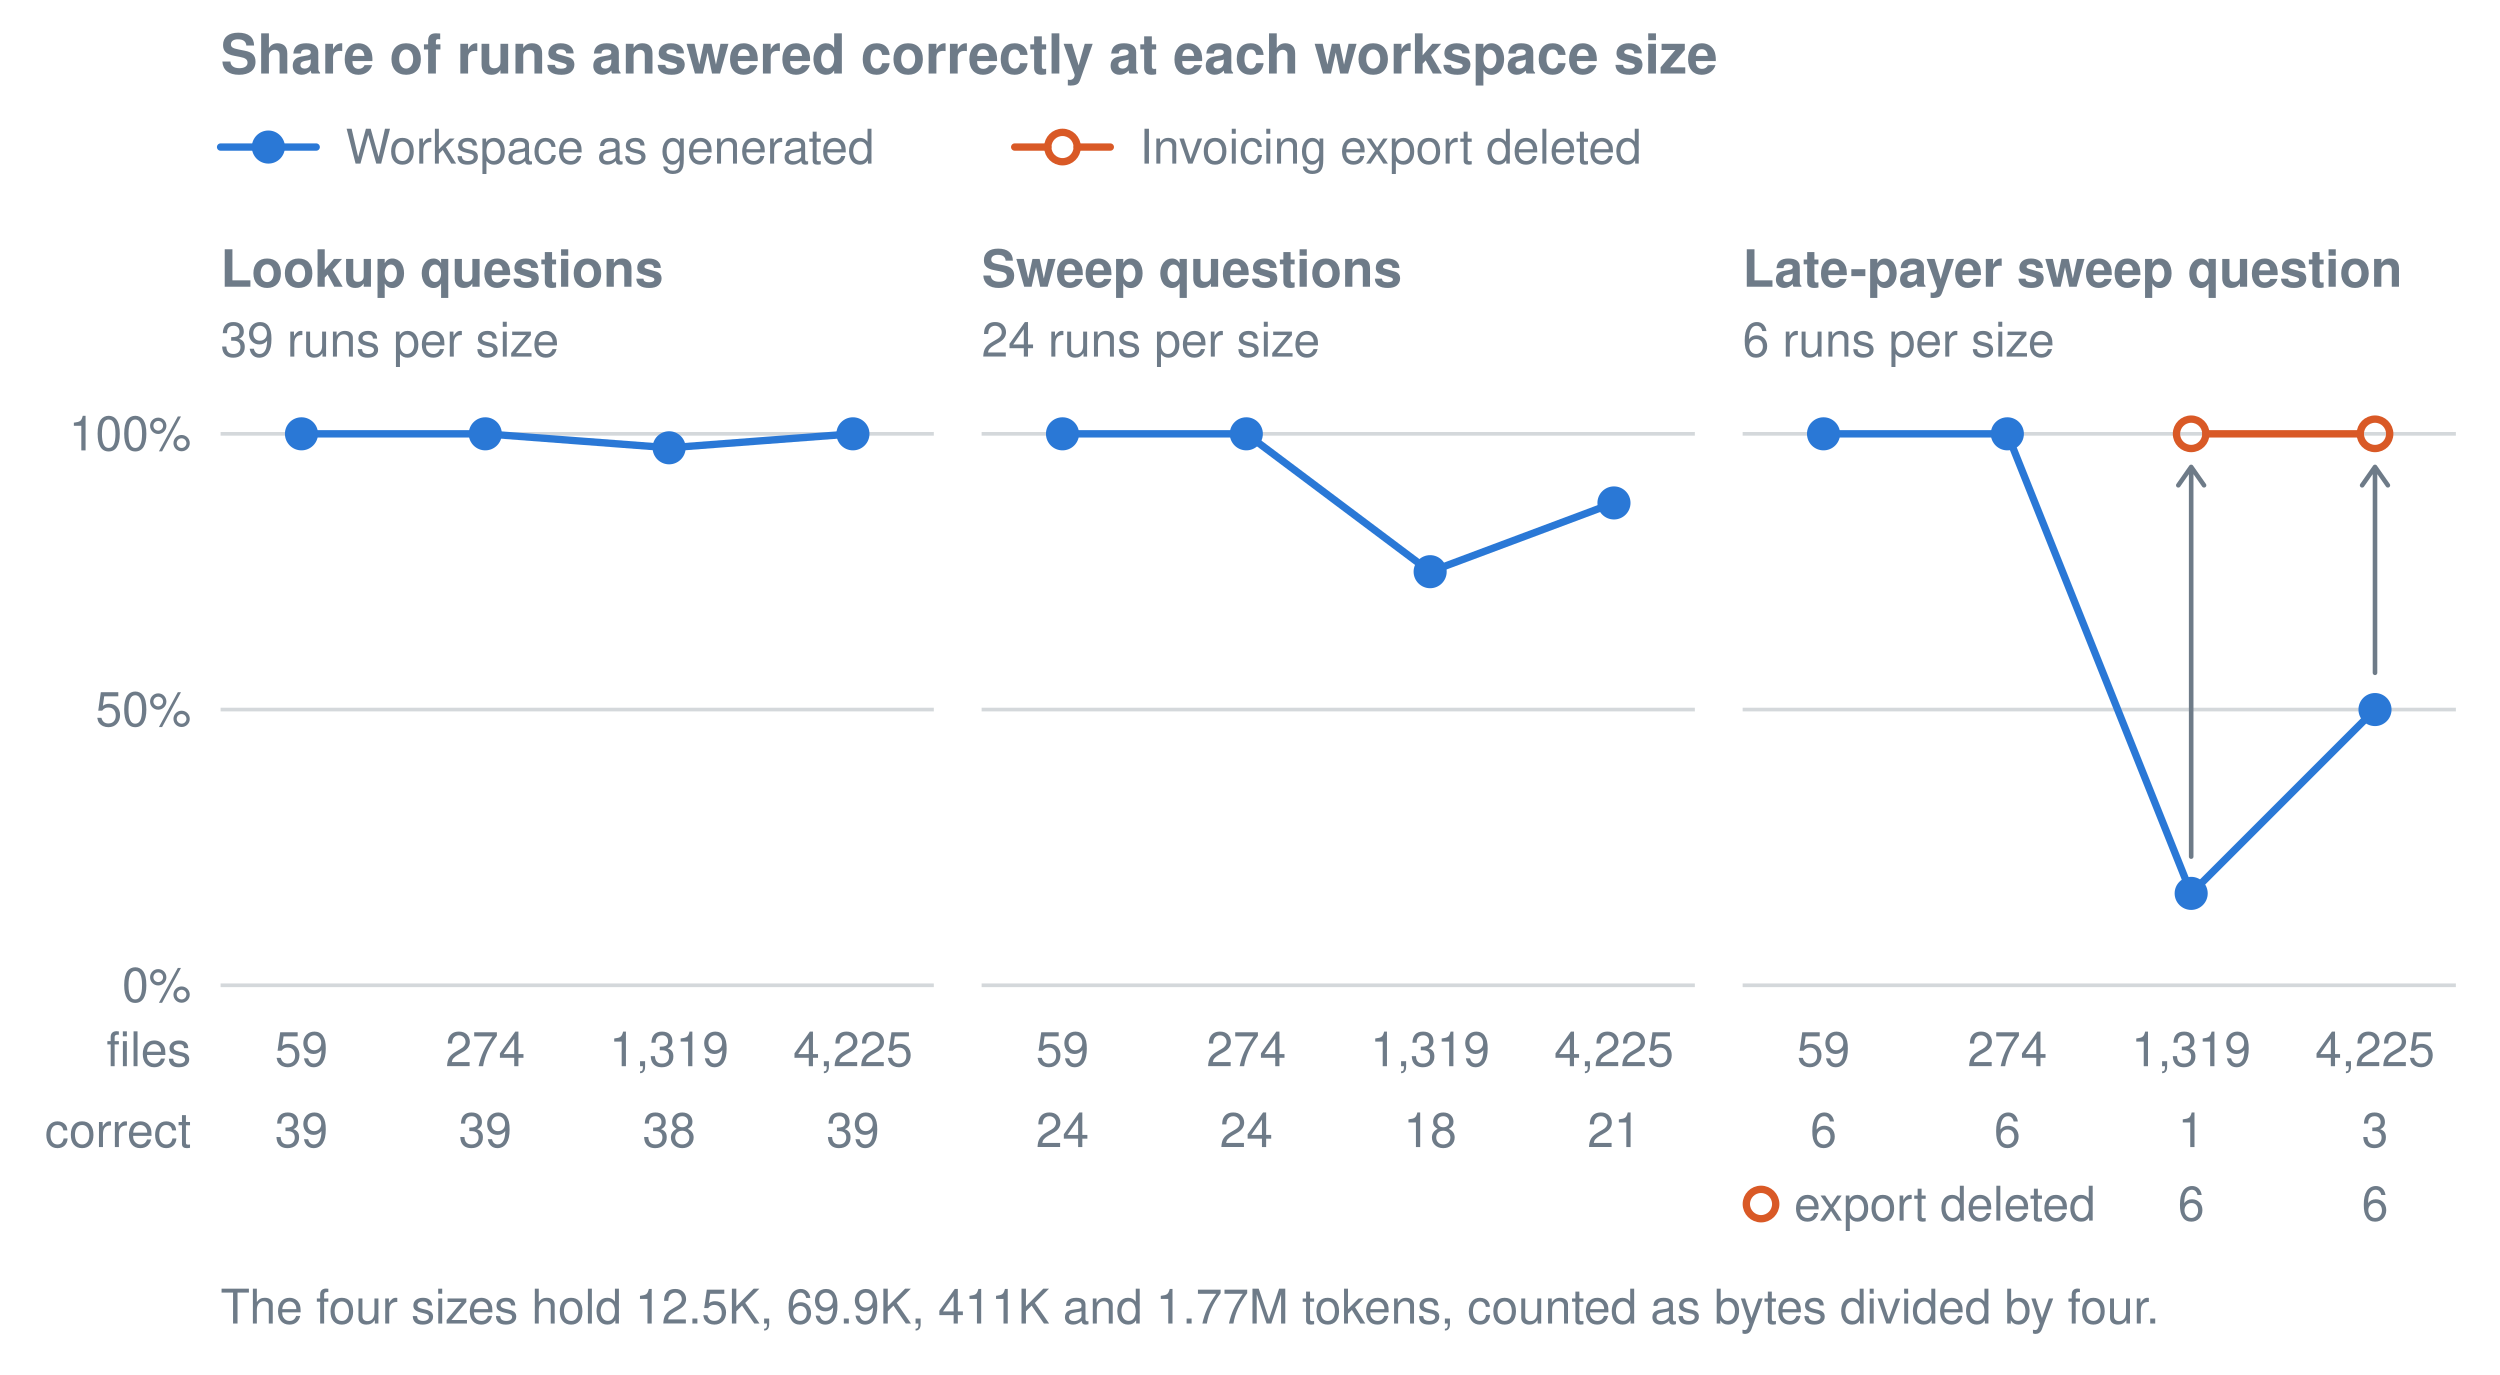
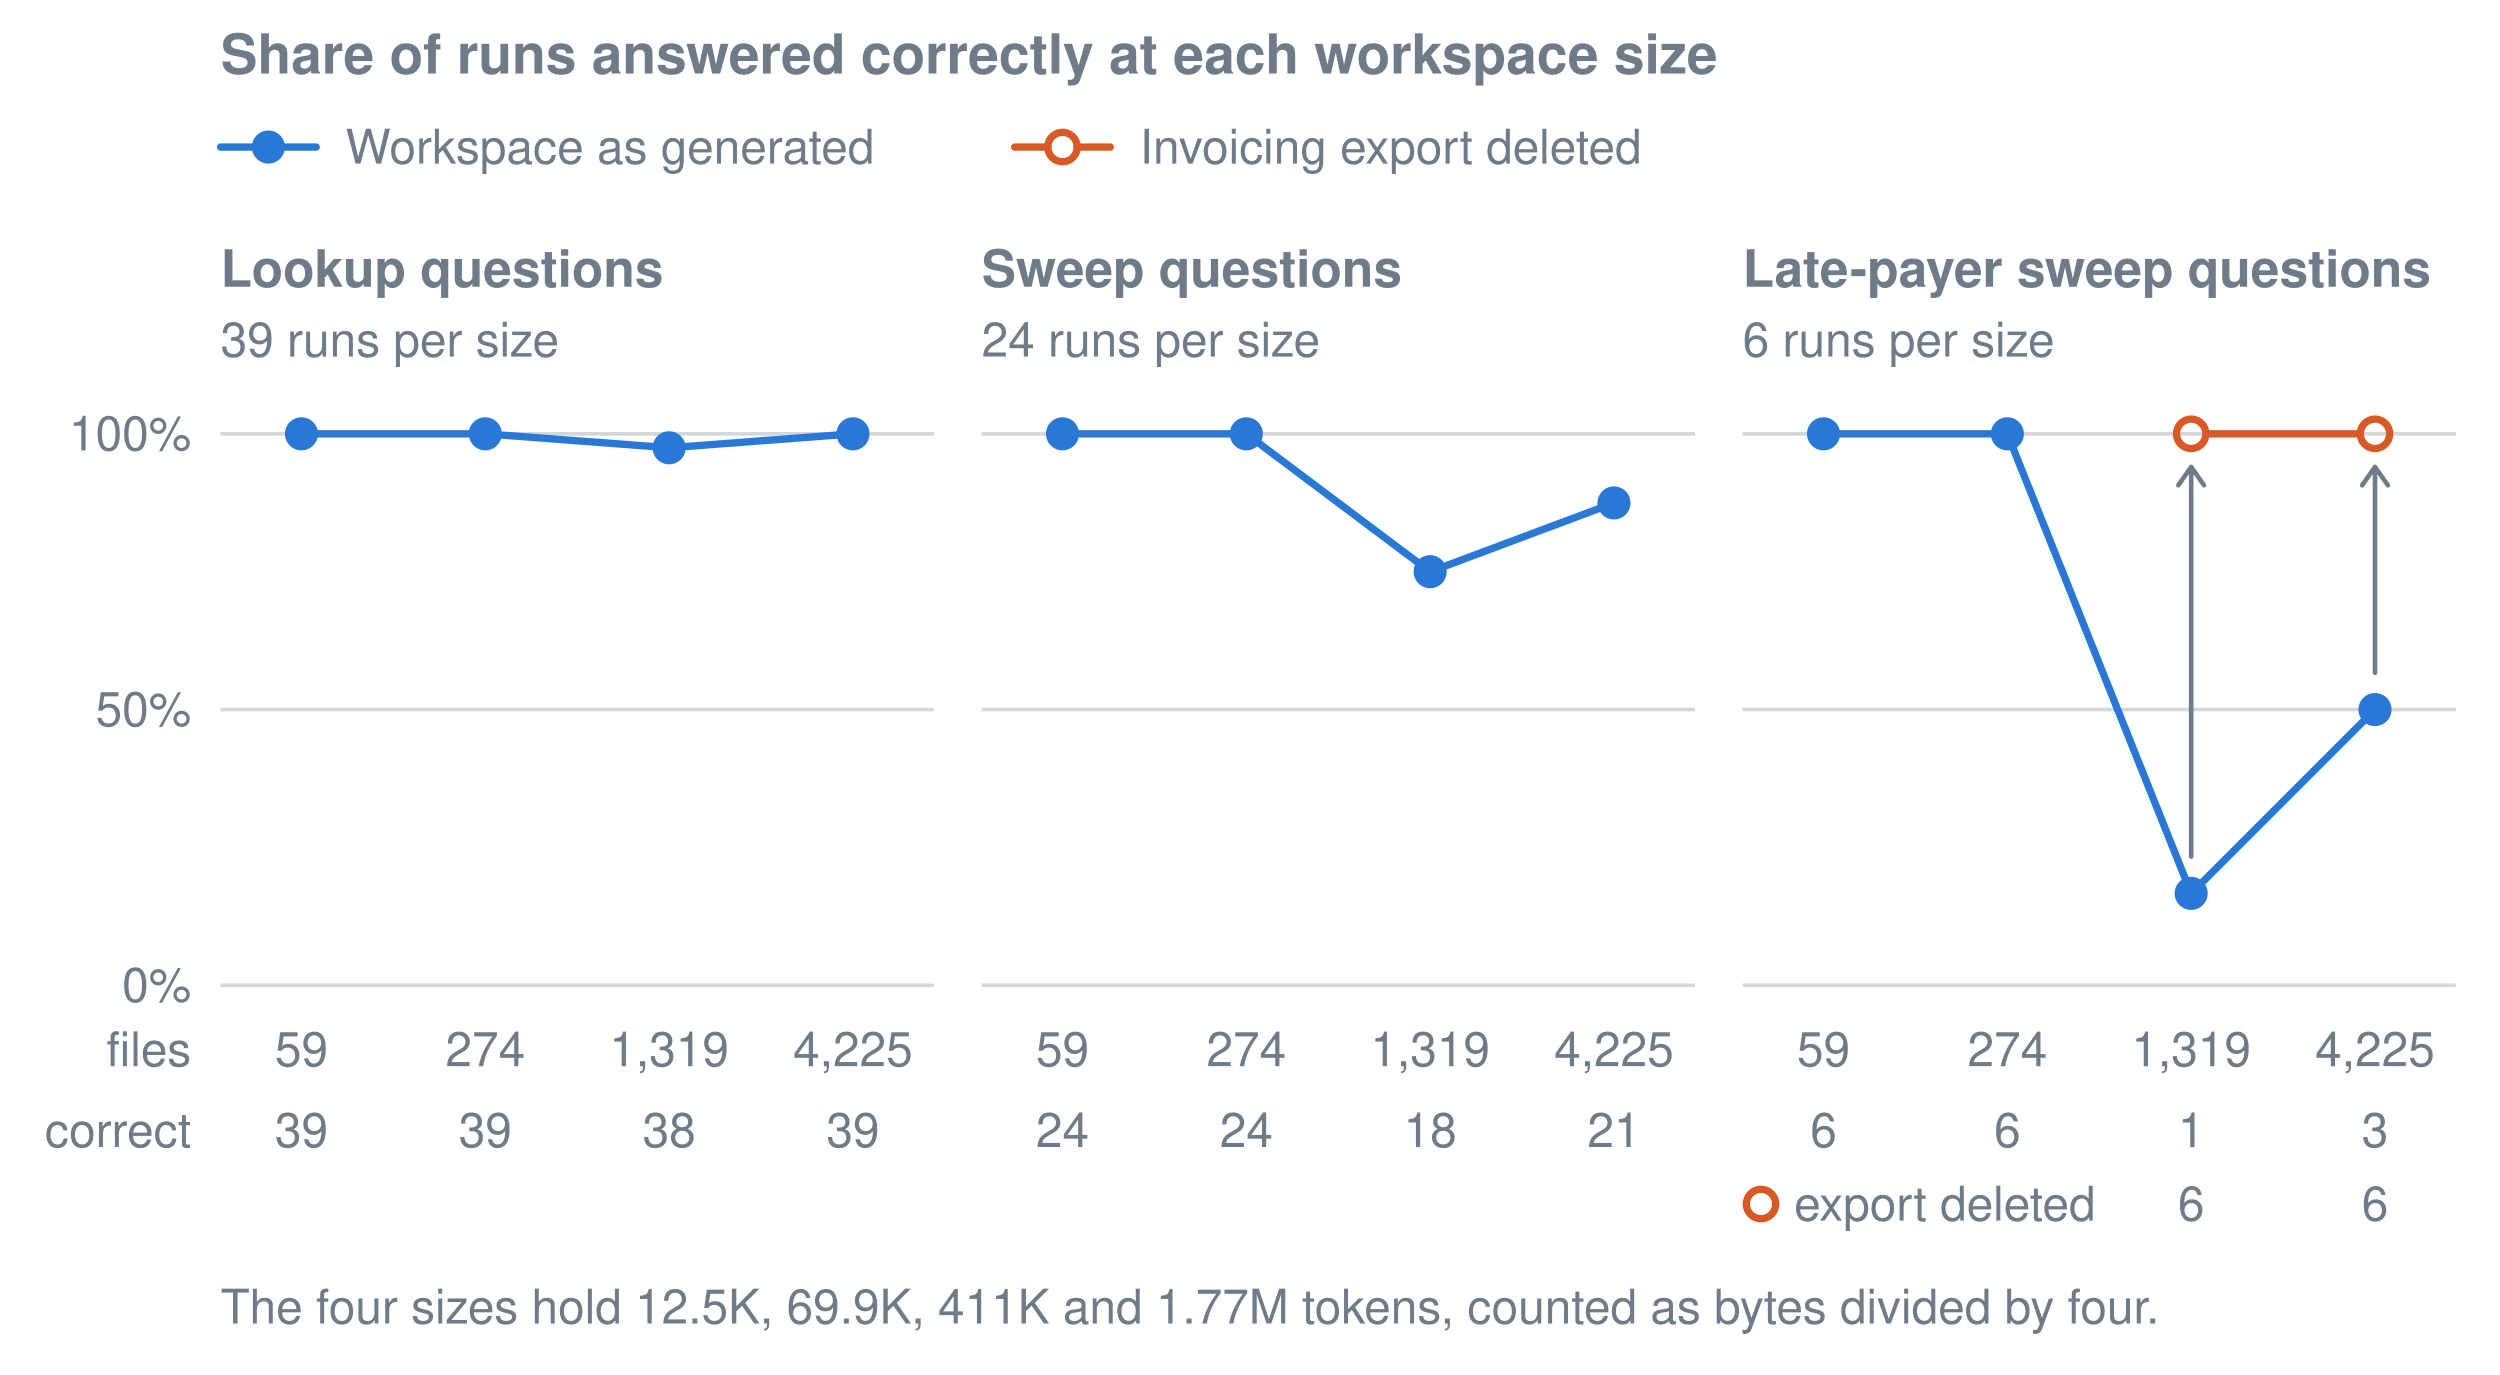
<svg xmlns="http://www.w3.org/2000/svg" viewBox="0 0 680 374" width="680" height="374" role="img" aria-labelledby="fig-title fig-desc">
  <g font-family="system-ui, -apple-system, 'Segoe UI', Helvetica, Arial, sans-serif" fill="#6e7b88">
    <text x="60" y="20" font-size="15" text-anchor="start" font-weight="600">Share of runs answered correctly at each workspace size</text>
    <polyline points="60,40 86,40" fill="none" stroke="#2a78d6" stroke-width="2" stroke-linejoin="round" stroke-linecap="round" />
    <circle cx="73" cy="40" r="4.5" fill="#2a78d6" />
    <text x="94" y="44.5" font-size="13" text-anchor="start">Workspace as generated</text>
    <polyline points="276,40 285,40" fill="none" stroke="#d95926" stroke-width="2" stroke-linejoin="round" stroke-linecap="round" />
    <polyline points="293,40 302,40" fill="none" stroke="#d95926" stroke-width="2" stroke-linejoin="round" stroke-linecap="round" />
    <circle cx="289" cy="40" r="4" fill="none" stroke="#d95926" stroke-width="2" />
    <text x="310" y="44.5" font-size="13" text-anchor="start">Invoicing export deleted</text>
    <text x="52" y="122.5" font-size="13" text-anchor="end">100%</text>
    <text x="52" y="197.5" font-size="13" text-anchor="end">50%</text>
    <text x="52" y="272.5" font-size="13" text-anchor="end">0%</text>
    <text x="52" y="290" font-size="13" text-anchor="end">files</text>
    <text x="52" y="312" font-size="13" text-anchor="end">correct</text>
    <text x="60" y="78" font-size="14" text-anchor="start" font-weight="600">Lookup questions</text>
    <text x="60" y="97" font-size="13" text-anchor="start">39 runs per size</text>
    <line x1="60" x2="254" y1="118" y2="118" stroke="#6e7b88" stroke-opacity="0.3" stroke-width="1" />
    <line x1="60" x2="254" y1="193" y2="193" stroke="#6e7b88" stroke-opacity="0.3" stroke-width="1" />
    <line x1="60" x2="254" y1="268" y2="268" stroke="#6e7b88" stroke-opacity="0.3" stroke-width="1" />
    <polyline points="82,118 132,118 182,121.8 232,118" fill="none" stroke="#2a78d6" stroke-width="2" stroke-linejoin="round" stroke-linecap="round" />
    <circle cx="82" cy="118" r="4.5" fill="#2a78d6" />
    <circle cx="132" cy="118" r="4.5" fill="#2a78d6" />
    <circle cx="182" cy="121.8" r="4.5" fill="#2a78d6" />
    <circle cx="232" cy="118" r="4.5" fill="#2a78d6" />
    <text x="82" y="290" font-size="13" text-anchor="middle">59</text>
    <text x="82" y="312" font-size="13" text-anchor="middle">39</text>
    <text x="132" y="290" font-size="13" text-anchor="middle">274</text>
    <text x="132" y="312" font-size="13" text-anchor="middle">39</text>
    <text x="182" y="290" font-size="13" text-anchor="middle">1,319</text>
    <text x="182" y="312" font-size="13" text-anchor="middle">38</text>
    <text x="232" y="290" font-size="13" text-anchor="middle">4,225</text>
    <text x="232" y="312" font-size="13" text-anchor="middle">39</text>
    <text x="267" y="78" font-size="14" text-anchor="start" font-weight="600">Sweep questions</text>
    <text x="267" y="97" font-size="13" text-anchor="start">24 runs per size</text>
    <line x1="267" x2="461" y1="118" y2="118" stroke="#6e7b88" stroke-opacity="0.3" stroke-width="1" />
    <line x1="267" x2="461" y1="193" y2="193" stroke="#6e7b88" stroke-opacity="0.3" stroke-width="1" />
    <line x1="267" x2="461" y1="268" y2="268" stroke="#6e7b88" stroke-opacity="0.3" stroke-width="1" />
    <polyline points="289,118 339,118 389,155.5 439,136.8" fill="none" stroke="#2a78d6" stroke-width="2" stroke-linejoin="round" stroke-linecap="round" />
    <circle cx="289" cy="118" r="4.5" fill="#2a78d6" />
    <circle cx="339" cy="118" r="4.5" fill="#2a78d6" />
    <circle cx="389" cy="155.5" r="4.5" fill="#2a78d6" />
    <circle cx="439" cy="136.8" r="4.5" fill="#2a78d6" />
    <text x="289" y="290" font-size="13" text-anchor="middle">59</text>
    <text x="289" y="312" font-size="13" text-anchor="middle">24</text>
    <text x="339" y="290" font-size="13" text-anchor="middle">274</text>
    <text x="339" y="312" font-size="13" text-anchor="middle">24</text>
    <text x="389" y="290" font-size="13" text-anchor="middle">1,319</text>
    <text x="389" y="312" font-size="13" text-anchor="middle">18</text>
    <text x="439" y="290" font-size="13" text-anchor="middle">4,225</text>
    <text x="439" y="312" font-size="13" text-anchor="middle">21</text>
-     <text x="474" y="78" font-size="14" text-anchor="start" font-weight="600">Late-payer sweep question</text>
+     <text x="474" y="78" font-size="14" text-anchor="start" font-weight="600">Late-payer sweep questions</text>
    <text x="474" y="97" font-size="13" text-anchor="start">6 runs per size</text>
    <line x1="474" x2="668" y1="118" y2="118" stroke="#6e7b88" stroke-opacity="0.3" stroke-width="1" />
    <line x1="474" x2="668" y1="193" y2="193" stroke="#6e7b88" stroke-opacity="0.3" stroke-width="1" />
    <line x1="474" x2="668" y1="268" y2="268" stroke="#6e7b88" stroke-opacity="0.3" stroke-width="1" />
    <path d="M596 233 V127 M592.5 132 L596 127 L599.5 132" fill="none" stroke="#6e7b88" stroke-width="1.25" stroke-linecap="round" stroke-linejoin="round" />
    <path d="M646 183 V127 M642.5 132 L646 127 L649.5 132" fill="none" stroke="#6e7b88" stroke-width="1.25" stroke-linecap="round" stroke-linejoin="round" />
    <polyline points="496,118 546,118 596,243 646,193" fill="none" stroke="#2a78d6" stroke-width="2" stroke-linejoin="round" stroke-linecap="round" />
    <circle cx="496" cy="118" r="4.5" fill="#2a78d6" />
    <circle cx="546" cy="118" r="4.5" fill="#2a78d6" />
    <circle cx="596" cy="243" r="4.5" fill="#2a78d6" />
    <circle cx="646" cy="193" r="4.5" fill="#2a78d6" />
    <text x="496" y="290" font-size="13" text-anchor="middle">59</text>
    <text x="496" y="312" font-size="13" text-anchor="middle">6</text>
    <text x="546" y="290" font-size="13" text-anchor="middle">274</text>
    <text x="546" y="312" font-size="13" text-anchor="middle">6</text>
    <text x="596" y="290" font-size="13" text-anchor="middle">1,319</text>
    <text x="596" y="312" font-size="13" text-anchor="middle">1</text>
    <text x="646" y="290" font-size="13" text-anchor="middle">4,225</text>
    <text x="646" y="312" font-size="13" text-anchor="middle">3</text>
    <polyline points="600,118 642,118" fill="none" stroke="#d95926" stroke-width="2" stroke-linejoin="round" stroke-linecap="round" />
    <circle cx="596" cy="118" r="4" fill="none" stroke="#d95926" stroke-width="2" />
    <circle cx="646" cy="118" r="4" fill="none" stroke="#d95926" stroke-width="2" />
    <circle cx="479" cy="327.5" r="4" fill="none" stroke="#d95926" stroke-width="2" />
    <text x="488" y="332" font-size="13" text-anchor="start">export deleted</text>
    <text x="596" y="332" font-size="13" text-anchor="middle">6</text>
    <text x="646" y="332" font-size="13" text-anchor="middle">6</text>
    <text x="60" y="360" font-size="13" text-anchor="start">The four sizes hold 12.5K, 69.9K, 411K and 1.77M tokens, counted as bytes divided by four.</text>
  </g>
</svg>
